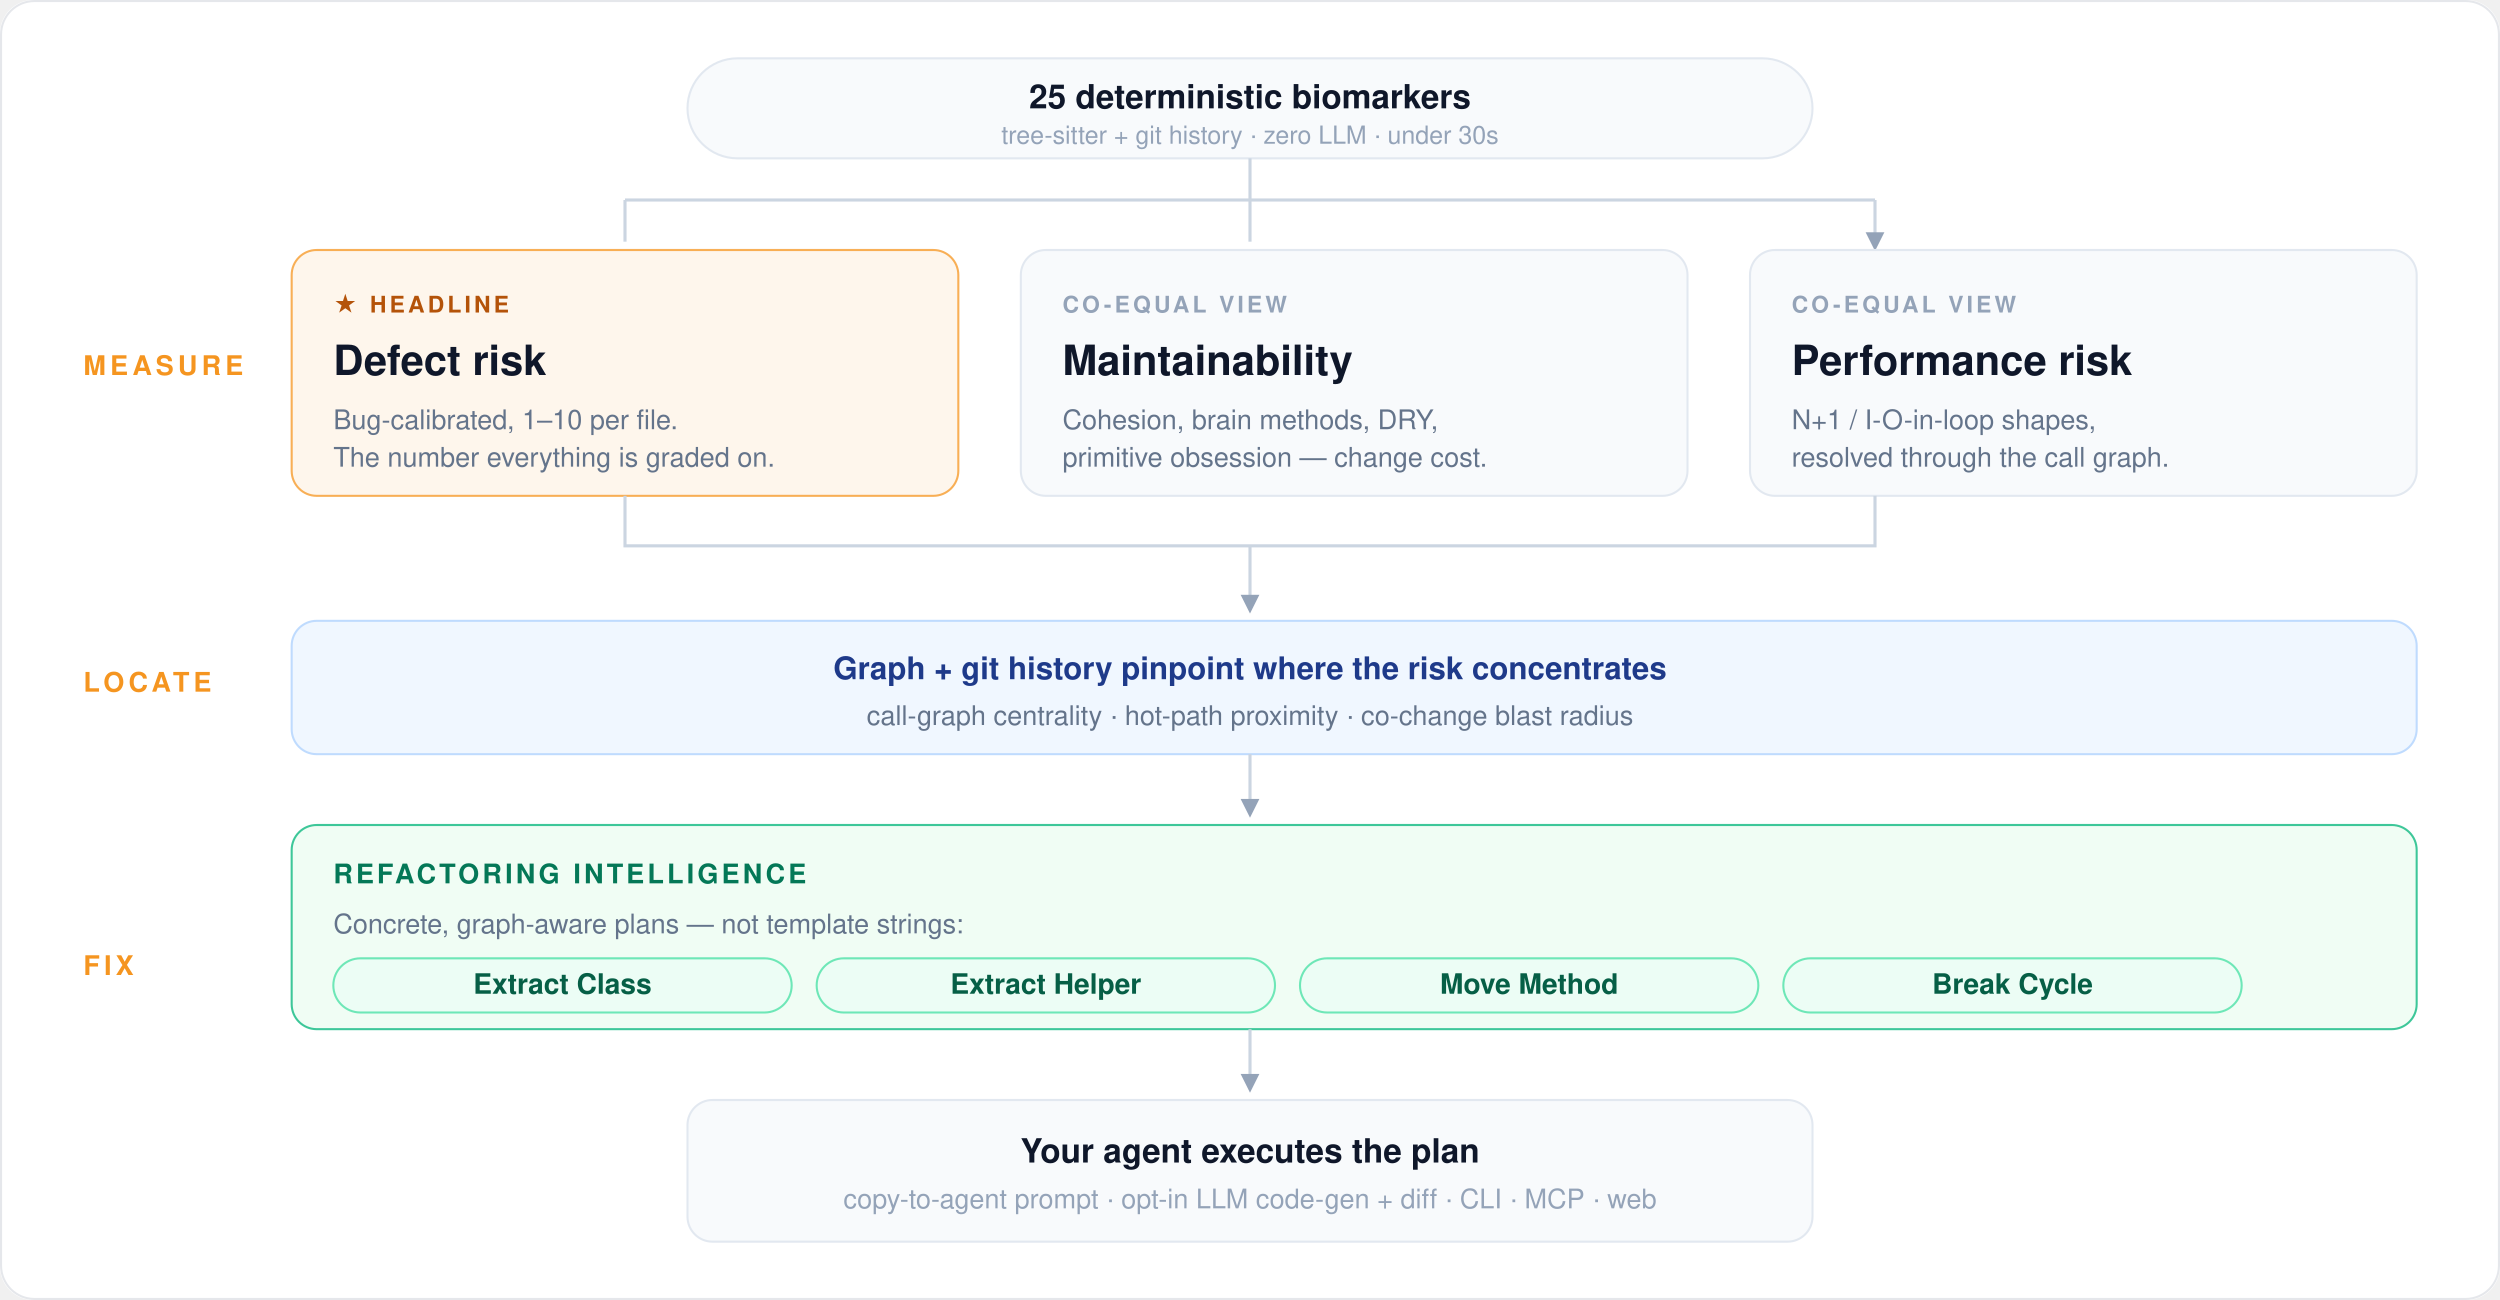
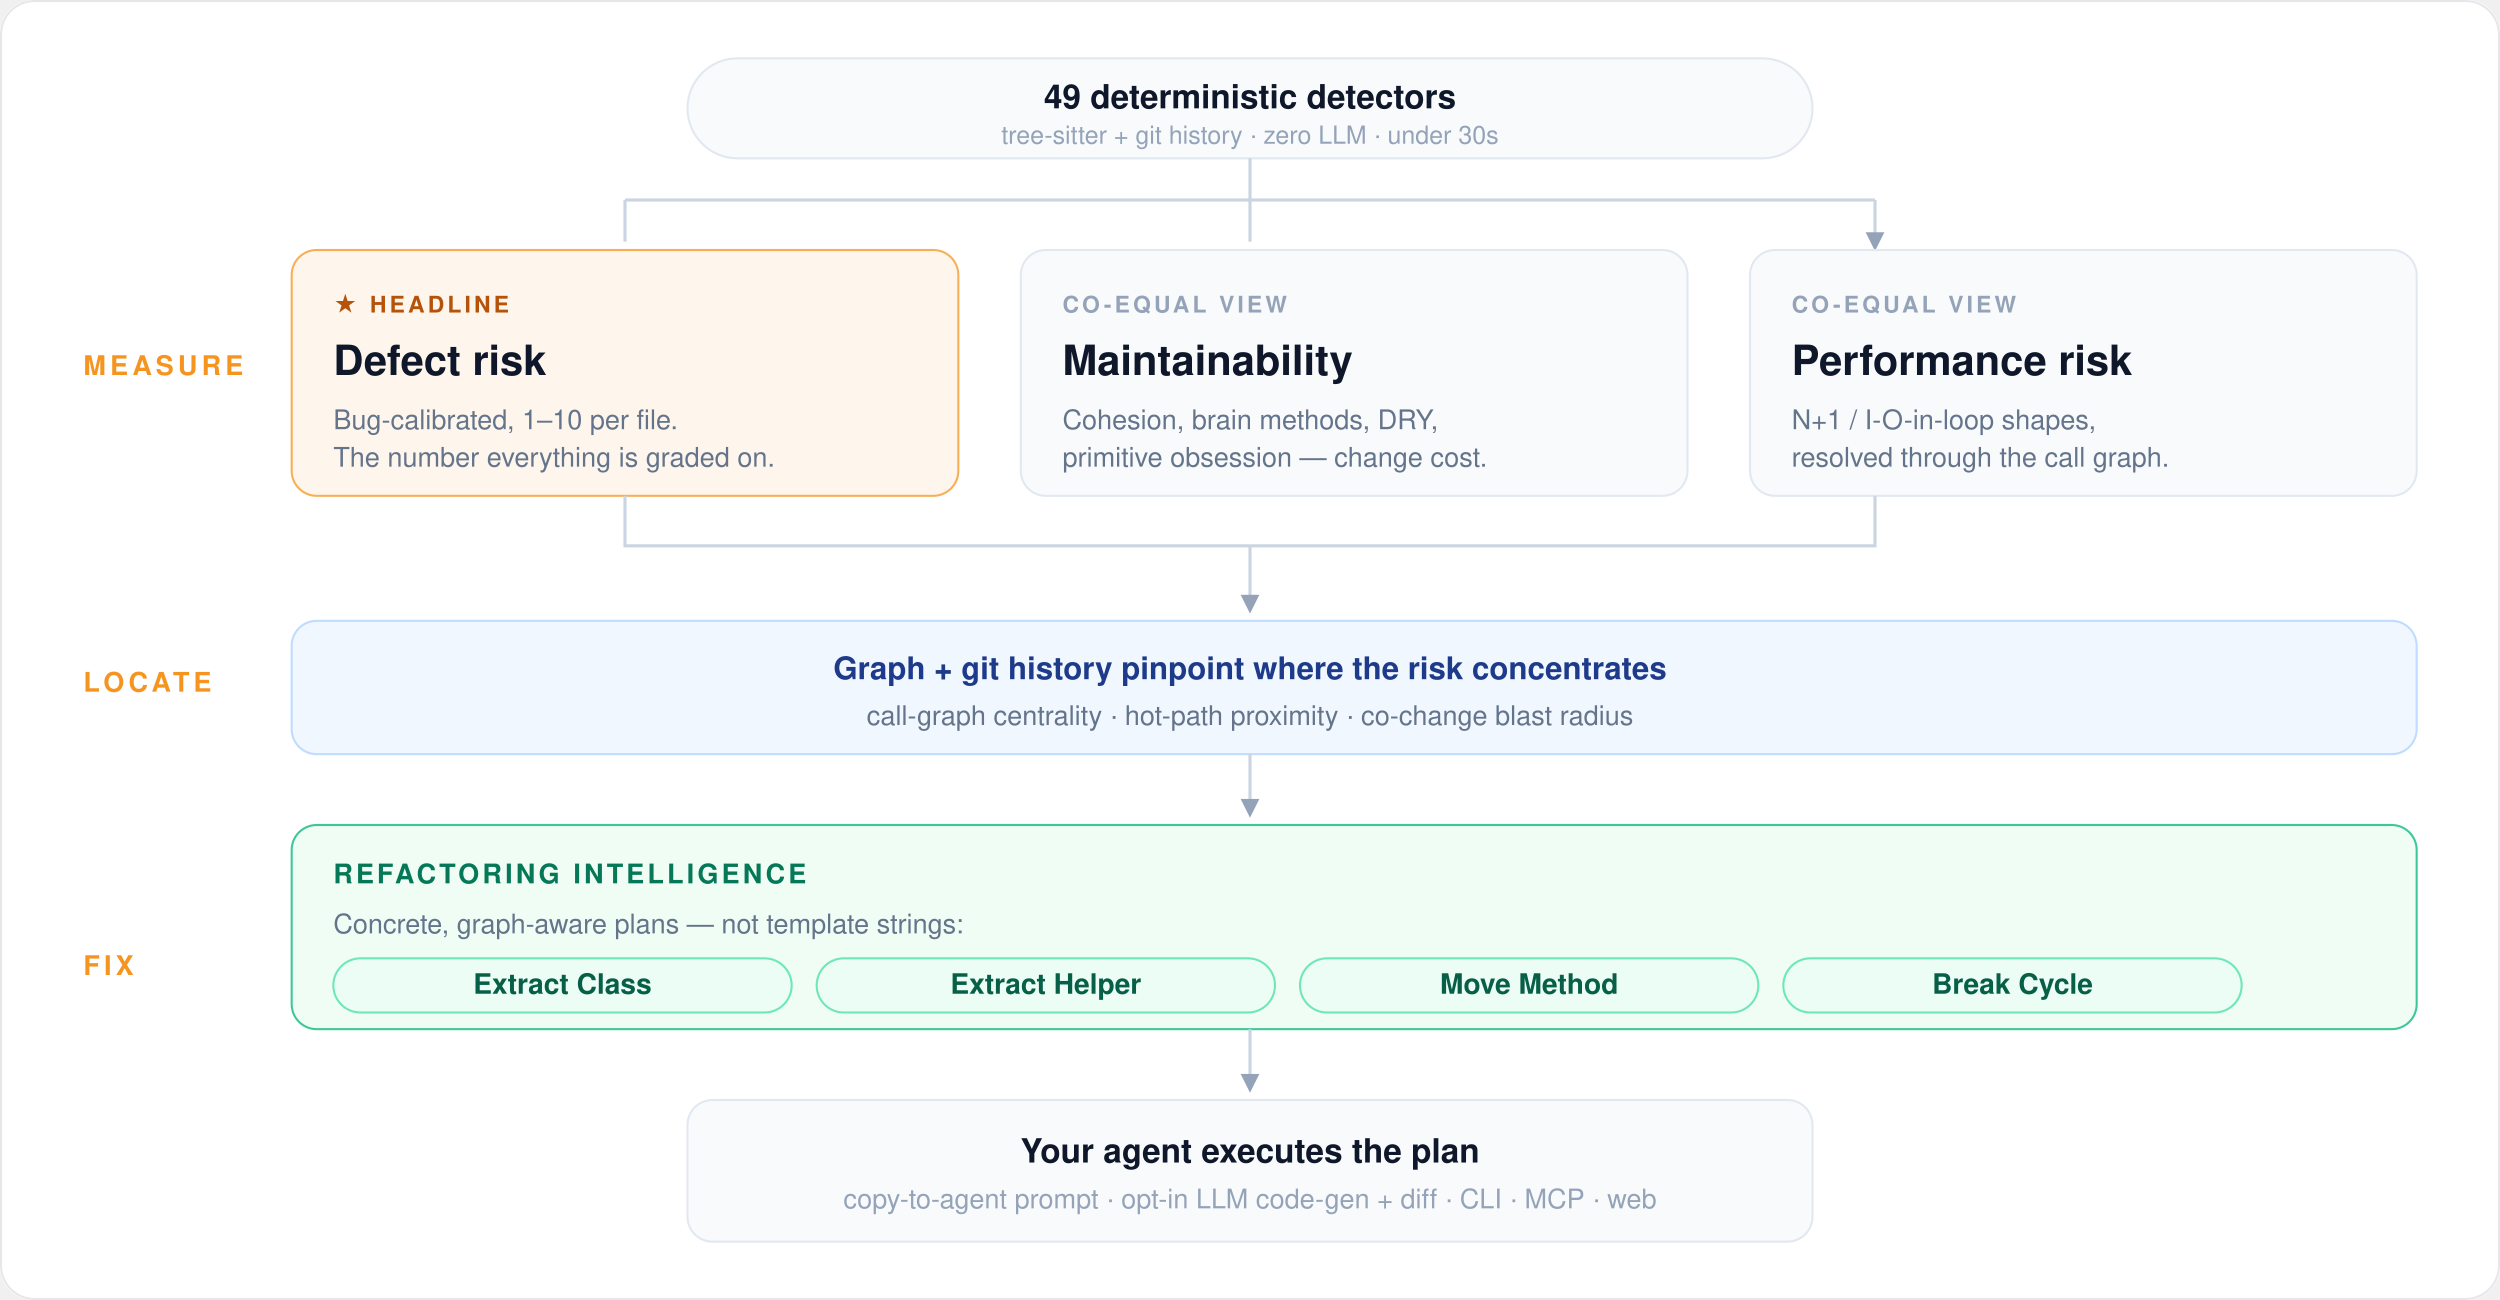
<svg xmlns="http://www.w3.org/2000/svg" viewBox="0 0 1200 624" font-family="-apple-system, BlinkMacSystemFont, 'Segoe UI', Helvetica, Arial, sans-serif">
  <defs>
    <marker id="arrow" viewBox="0 0 10 10" refX="5" refY="5" markerWidth="6" markerHeight="6" orient="auto-start-reverse">
      <path d="M0,0 L10,5 L0,10 z" fill="#94A3B8" />
    </marker>
  </defs>
  <rect x="0" y="0" width="1200" height="624" rx="16" fill="#FFFFFF" />
  <rect x="0.5" y="0.5" width="1199" height="623" rx="16" fill="none" stroke="#E5E7EB" />
  <rect x="330" y="28" width="540" height="48" rx="24" fill="#F8FAFC" stroke="#E2E8F0" />
-   <text x="600" y="52" text-anchor="middle" fill="#0F172A" font-size="16" font-weight="700">25 deterministic biomarkers</text>
+   <text x="600" y="52" text-anchor="middle" fill="#0F172A" font-size="16" font-weight="700">49 deterministic detectors</text>
  <text x="600" y="69" text-anchor="middle" fill="#94A3B8" font-size="12">tree-sitter + git history · zero LLM · under 30s</text>
  <path d="M600,76 L600,96 M300,96 L900,96 M300,96 L300,116 M600,96 L600,116 M900,96 L900,116" fill="none" stroke="#CBD5E1" stroke-width="1.5" marker-end="url(#arrow)" />
  <text x="40" y="180" fill="#F59520" font-size="13" font-weight="700" letter-spacing="2">MEASURE</text>
  <rect x="140" y="120" width="320" height="118" rx="12" fill="#FEF6EC" stroke="#F59520" stroke-opacity="0.75" />
  <text x="160" y="150" fill="#B45309" font-size="11" font-weight="700" letter-spacing="1.5">★ HEADLINE</text>
  <text x="160" y="180" fill="#0F172A" font-size="20" font-weight="700">Defect risk</text>
  <text x="160" y="206" fill="#64748B" font-size="13">Bug-calibrated, 1–10 per file.</text>
  <text x="160" y="224" fill="#64748B" font-size="13">The number everything is graded on.</text>
  <rect x="490" y="120" width="320" height="118" rx="12" fill="#F8FAFC" stroke="#E2E8F0" />
  <text x="510" y="150" fill="#94A3B8" font-size="11" font-weight="700" letter-spacing="1.5">CO-EQUAL VIEW</text>
  <text x="510" y="180" fill="#0F172A" font-size="20" font-weight="700">Maintainability</text>
  <text x="510" y="206" fill="#64748B" font-size="13">Cohesion, brain methods, DRY,</text>
  <text x="510" y="224" fill="#64748B" font-size="13">primitive obsession — change cost.</text>
  <rect x="840" y="120" width="320" height="118" rx="12" fill="#F8FAFC" stroke="#E2E8F0" />
  <text x="860" y="150" fill="#94A3B8" font-size="11" font-weight="700" letter-spacing="1.5">CO-EQUAL VIEW</text>
  <text x="860" y="180" fill="#0F172A" font-size="20" font-weight="700">Performance risk</text>
  <text x="860" y="206" fill="#64748B" font-size="13">N+1 / I-O-in-loop shapes,</text>
  <text x="860" y="224" fill="#64748B" font-size="13">resolved through the call graph.</text>
  <path d="M300,238 L300,262 L600,262 M900,238 L900,262 L600,262 M650,262 L600,262 M600,262 L600,290" fill="none" stroke="#CBD5E1" stroke-width="1.5" marker-end="url(#arrow)" />
  <text x="40" y="332" fill="#F59520" font-size="13" font-weight="700" letter-spacing="2">LOCATE</text>
  <rect x="140" y="298" width="1020" height="64" rx="12" fill="#F0F7FF" stroke="#BFDBFE" />
  <text x="600" y="326" text-anchor="middle" fill="#1E3A8A" font-size="15" font-weight="600">Graph + git history pinpoint where the risk concentrates</text>
  <text x="600" y="348" text-anchor="middle" fill="#64748B" font-size="13">call-graph centrality · hot-path proximity · co-change blast radius</text>
  <path d="M600,362 L600,388" fill="none" stroke="#CBD5E1" stroke-width="1.5" marker-end="url(#arrow)" />
  <text x="40" y="468" fill="#F59520" font-size="13" font-weight="700" letter-spacing="2">FIX</text>
  <rect x="140" y="396" width="1020" height="98" rx="12" fill="#F0FDF4" stroke="#10B981" stroke-opacity="0.8" />
  <text x="160" y="424" fill="#047857" font-size="13" font-weight="700" letter-spacing="1.5">REFACTORING INTELLIGENCE</text>
  <text x="160" y="448" fill="#64748B" font-size="13">Concrete, graph-aware plans — not template strings:</text>
  <g font-size="13.5" font-weight="600">
    <rect x="160" y="460" width="220" height="26" rx="13" fill="#ECFDF5" stroke="#6EE7B7" />
    <text x="270" y="477" text-anchor="middle" fill="#065F46">Extract Class</text>
    <rect x="392" y="460" width="220" height="26" rx="13" fill="#ECFDF5" stroke="#6EE7B7" />
    <text x="502" y="477" text-anchor="middle" fill="#065F46">Extract Helper</text>
    <rect x="624" y="460" width="220" height="26" rx="13" fill="#ECFDF5" stroke="#6EE7B7" />
    <text x="734" y="477" text-anchor="middle" fill="#065F46">Move Method</text>
    <rect x="856" y="460" width="220" height="26" rx="13" fill="#ECFDF5" stroke="#6EE7B7" />
    <text x="966" y="477" text-anchor="middle" fill="#065F46">Break Cycle</text>
  </g>
  <path d="M600,494 L600,520" fill="none" stroke="#CBD5E1" stroke-width="1.5" marker-end="url(#arrow)" />
  <rect x="330" y="528" width="540" height="68" rx="12" fill="#F8FAFC" stroke="#E2E8F0" />
  <text x="600" y="558" text-anchor="middle" fill="#0F172A" font-size="16" font-weight="700">Your agent executes the plan</text>
  <text x="600" y="580" text-anchor="middle" fill="#94A3B8" font-size="13">copy-to-agent prompt · opt-in LLM code-gen + diff · CLI · MCP · web</text>
</svg>
